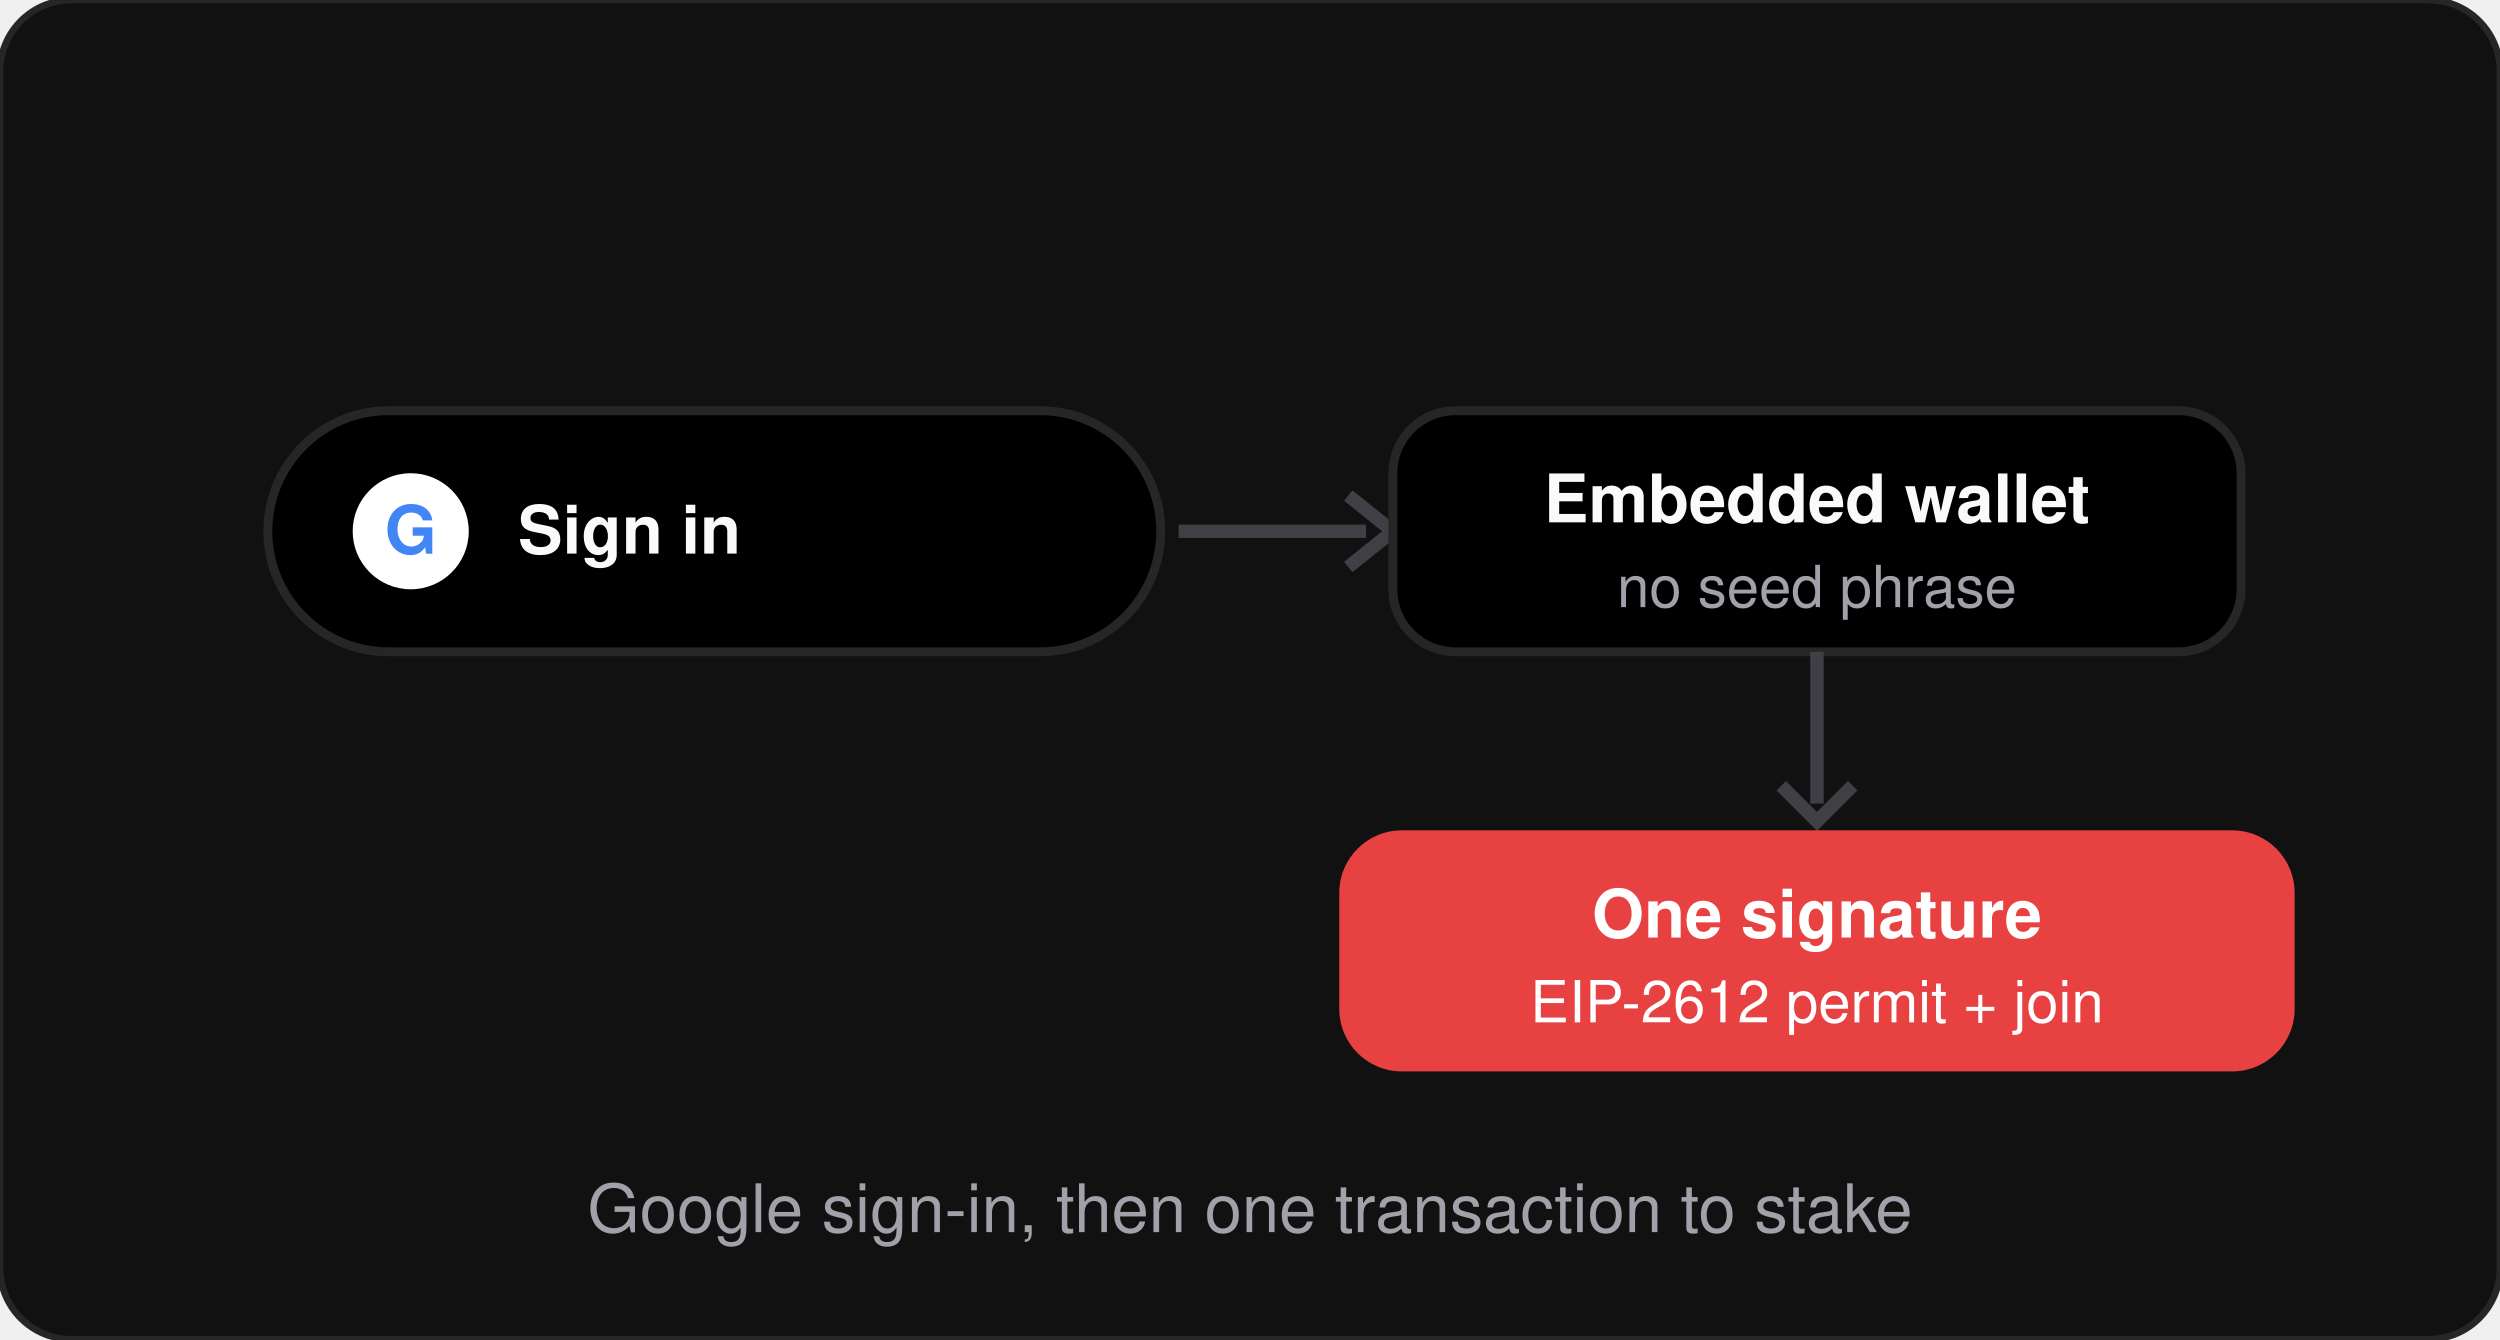
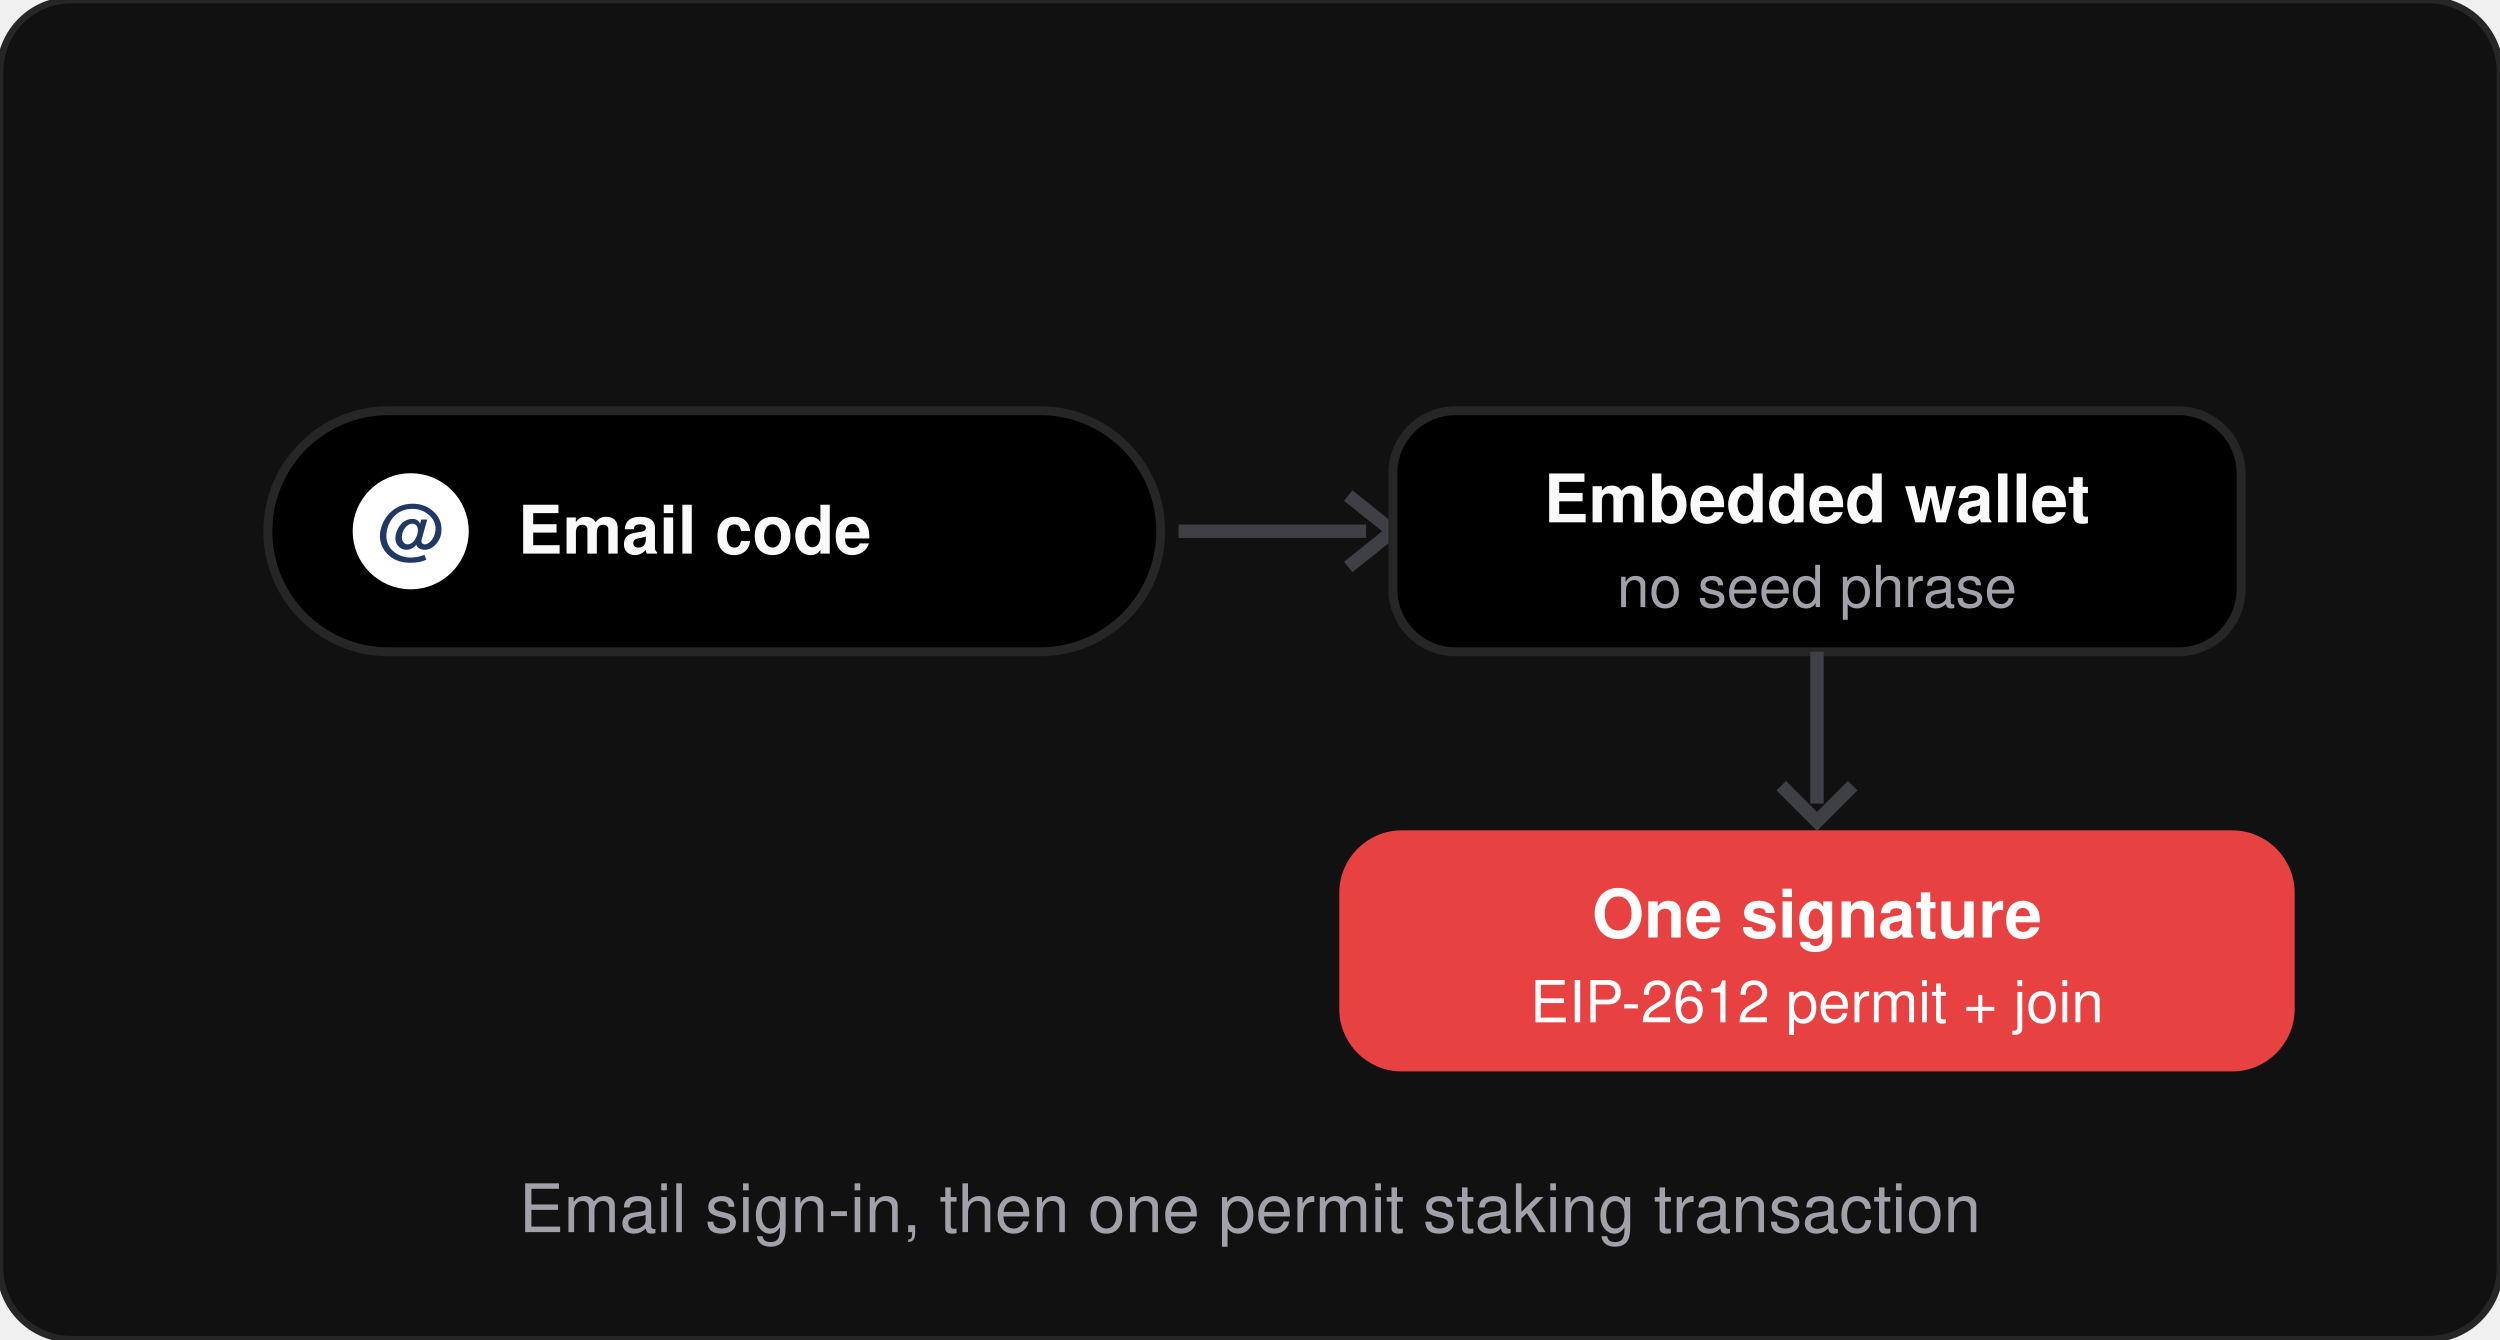
<svg xmlns="http://www.w3.org/2000/svg" width="560" height="300" viewBox="0 0 560 300" font-family="system-ui, -apple-system, 'Segoe UI', Helvetica, Arial, sans-serif">
  <style>@media (prefers-reduced-motion: reduce){*{animation:none !important}}</style>
  <rect width="560" height="300" rx="16" fill="#111111" stroke="#262626" stroke-width="1.5" />
  <rect x="60" y="92" width="200" height="54" rx="27" fill="#000000" stroke="#262626" stroke-width="2" />
  <circle cx="92" cy="119" r="13" fill="#fff" />
-   <text x="92" y="124" font-size="15" font-weight="800" fill="#4285F4" text-anchor="middle">G</text>
-   <text x="116" y="124" font-size="15" font-weight="600" fill="#fafafa">Sign in</text>
+   <text x="92" y="124" font-size="15" font-weight="800" fill="#213864" text-anchor="middle">@</text>
+   <text x="116" y="124" font-size="15" font-weight="600" fill="#fafafa">Email code</text>
  <line x1="264" y1="119" x2="306" y2="119" stroke="#3f3f46" stroke-width="3" />
  <path d="M302 111 l10 8 l-10 8" fill="none" stroke="#3f3f46" stroke-width="3" />
  <rect x="312" y="92" width="190" height="54" rx="14" fill="#000000" stroke="#262626" stroke-width="2" />
  <text x="407" y="117" font-size="15" font-weight="700" fill="#fafafa" text-anchor="middle">Embedded wallet</text>
  <text x="407" y="136" font-size="13" fill="#a1a1aa" text-anchor="middle">no seed phrase</text>
  <line x1="407" y1="146" x2="407" y2="180" stroke="#3f3f46" stroke-width="3" />
  <path d="M399 176 l8 8 l8 -8" fill="none" stroke="#3f3f46" stroke-width="3" />
  <rect x="300" y="186" width="214" height="54" rx="14" fill="#E84142" />
  <text x="407" y="210" font-size="15" font-weight="700" fill="#fff" text-anchor="middle">One signature</text>
  <text x="407" y="229" font-size="13" fill="#fff" text-anchor="middle">EIP-2612 permit + join</text>
-   <text x="280" y="276" font-size="15" fill="#a1a1aa" text-anchor="middle">Google sign-in, then one transaction to stake</text>
+   <text x="280" y="276" font-size="15" fill="#a1a1aa" text-anchor="middle">Email sign-in, then one permit staking transaction</text>
</svg>
